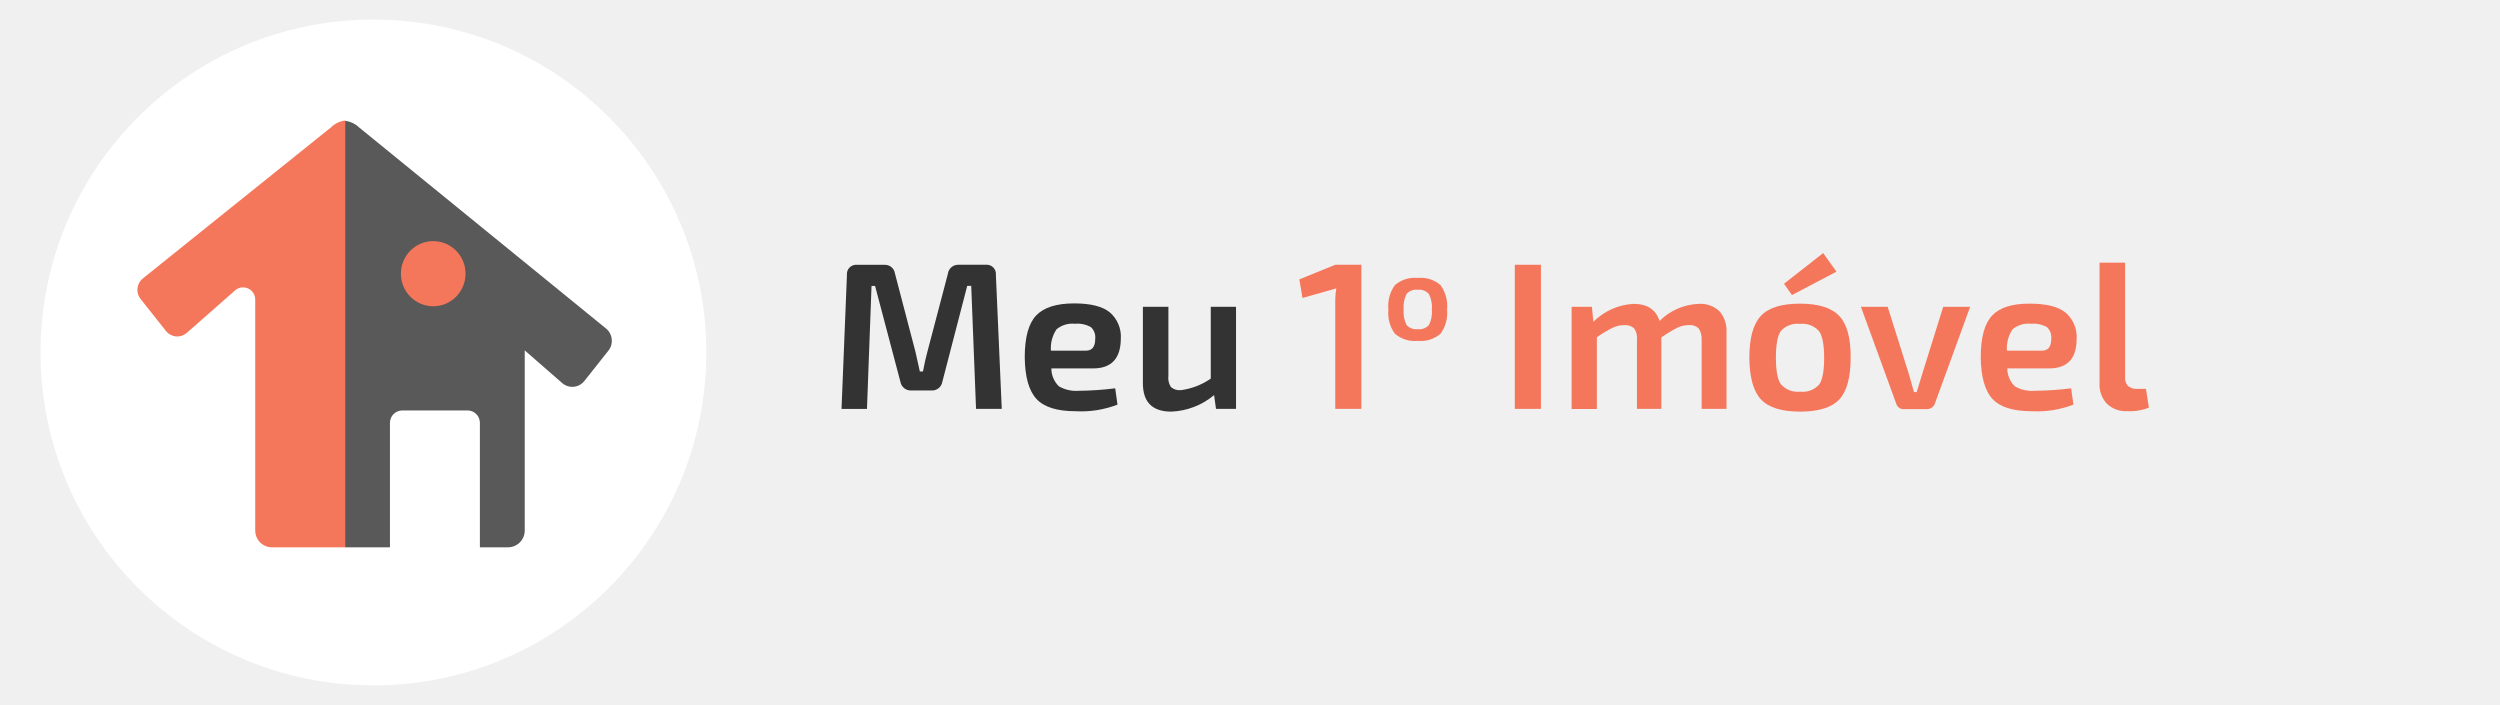
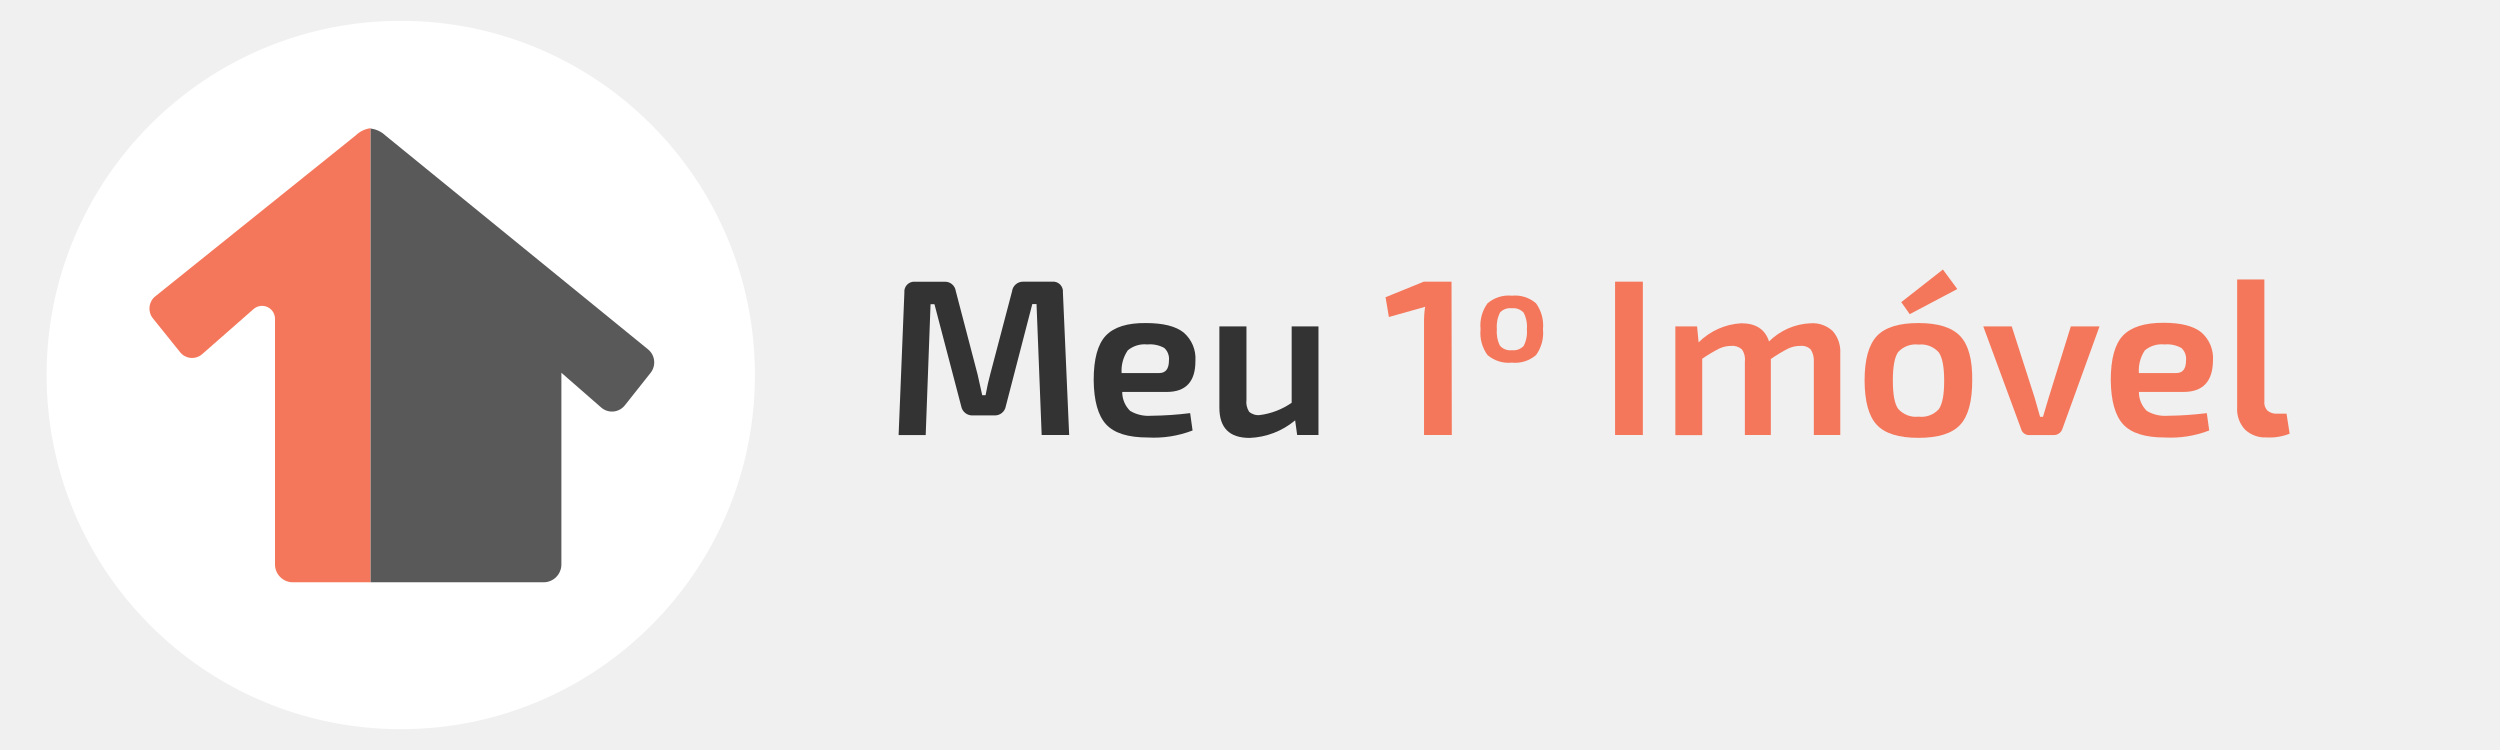
- <svg xmlns="http://www.w3.org/2000/svg" viewBox="0 0 383 108">
+ <svg xmlns="http://www.w3.org/2000/svg" viewBox="0 0 360 108">
  <defs>
-     <style>.a{fill:#fff;}.b{fill:#f5775b;}.c{fill:#595959;}.d{fill:#333;}</style>
+     <style>.cls-1{fill:#fff;}.cls-2{fill:#f5775b;}.cls-3{fill:#595959;}.cls-4{fill:#333;}</style>
  </defs>
-   <circle class="a" cx="57.21" cy="54" r="51" />
-   <path class="b" d="M52.87,83.85H41.66a2.57,2.57,0,0,1-2.56-2.58V45.92A1.86,1.86,0,0,0,36,44.5L28.61,51a2.2,2.2,0,0,1-3.18-.29l-3.9-4.91a2.25,2.25,0,0,1,.35-3.14L50.71,19.51a3.77,3.77,0,0,1,2.16-1.05V83.85Z" />
-   <path class="c" d="M92.82,50.31,55,19.51a3.75,3.75,0,0,0-2.13-1V83.85h6.87V64.79a1.9,1.9,0,0,1,1.89-1.91h10a1.9,1.9,0,0,1,1.89,1.91V83.85h4.31a2.57,2.57,0,0,0,2.56-2.58V53.68l5.73,5a2.36,2.36,0,0,0,3.41-.32l3.7-4.67A2.42,2.42,0,0,0,92.82,50.31Z" />
-   <ellipse class="b" cx="66.37" cy="41.93" rx="4.95" ry="4.99" />
-   <path class="d" d="M146.86,40.56H151a1.42,1.42,0,0,1,1.57,1.57l.9,20.51h-3.94l-.74-18.85h-.61l-3.81,14.69a1.59,1.59,0,0,1-1.66,1.34h-3.07a1.61,1.61,0,0,1-1.7-1.34L134.06,43.8h-.54l-.7,18.85h-3.9l.83-20.51a1.42,1.42,0,0,1,1.57-1.57h4.16a1.55,1.55,0,0,1,1.63,1.34l3.14,12q.06.22.67,3h.48q.35-1.86.67-3l3.14-11.94A1.59,1.59,0,0,1,146.86,40.56Z" />
-   <path class="d" d="M167.47,56.44h-6.4a3.79,3.79,0,0,0,1.15,2.74,5.19,5.19,0,0,0,3,.69,48.6,48.6,0,0,0,5.63-.38l.35,2.5A15.5,15.5,0,0,1,164.78,63q-4.26,0-6-1.89t-1.79-6.37q0-4.58,1.76-6.42t5.82-1.84q3.74,0,5.44,1.36a4.92,4.92,0,0,1,1.7,4.08Q171.66,56.44,167.47,56.44ZM161,53.72h5.38q1.41,0,1.41-1.82a2.12,2.12,0,0,0-.67-1.79,4.21,4.21,0,0,0-2.43-.51,3.78,3.78,0,0,0-2.83.85A5.18,5.18,0,0,0,161,53.72Z" />
-   <path class="d" d="M189.36,47V62.64h-3.07L186,60.53a10.87,10.87,0,0,1-6.56,2.53q-4.35,0-4.35-4.35V47H179V57.56a2.59,2.59,0,0,0,.38,1.73,2,2,0,0,0,1.54.48A10.34,10.34,0,0,0,185.49,58V47Z" />
-   <path class="b" d="M208.56,62.64h-4V46.36a13,13,0,0,1,.16-2.18l-5.18,1.47-.48-2.85,5.5-2.24h4Z" />
-   <path class="b" d="M217.21,42.58a4.58,4.58,0,0,1,3.48,1.1,5.46,5.46,0,0,1,1,3.73,5.42,5.42,0,0,1-1,3.72,4.61,4.61,0,0,1-3.48,1.09,4.67,4.67,0,0,1-3.51-1.09,5.39,5.39,0,0,1-1-3.72,5.42,5.42,0,0,1,1-3.73A4.65,4.65,0,0,1,217.21,42.58Zm0,1.81a2,2,0,0,0-1.72.63,4.45,4.45,0,0,0-.45,2.4,4.41,4.41,0,0,0,.45,2.38,2,2,0,0,0,1.72.63,2,2,0,0,0,1.69-.62,4.33,4.33,0,0,0,.46-2.38,4.37,4.37,0,0,0-.46-2.4A2,2,0,0,0,217.21,44.39Z" />
-   <path class="b" d="M236.07,62.64h-4V40.56h4Z" />
-   <path class="b" d="M243.88,47l.22,2.3a9.45,9.45,0,0,1,6.14-2.75q3.17,0,4,2.62a9,9,0,0,1,6-2.62,4.22,4.22,0,0,1,3.17,1.12,4.46,4.46,0,0,1,1.09,3.23V62.64h-3.81V52.05a2.9,2.9,0,0,0-.45-1.73,1.85,1.85,0,0,0-1.5-.51,4,4,0,0,0-1.74.38,21.49,21.49,0,0,0-2.48,1.5V62.64h-3.74V52.05a2.46,2.46,0,0,0-.43-1.74,2,2,0,0,0-1.52-.5,4.08,4.08,0,0,0-1.73.38,20.62,20.62,0,0,0-2.46,1.47v11h-3.87V47Z" />
-   <path class="b" d="M275.78,46.52q4.22,0,6,1.89t1.74,6.4q0,4.51-1.74,6.38t-6,1.87q-4.26,0-6-1.87T268,54.8q0-4.51,1.76-6.4T275.78,46.52Zm0,3.1a3.42,3.42,0,0,0-2.94,1.07q-.77,1.07-.77,4.11t.77,4.08A3.41,3.41,0,0,0,275.78,60a3.37,3.37,0,0,0,2.9-1.07q.78-1.07.78-4.08t-.78-4.11A3.38,3.38,0,0,0,275.78,49.62Zm5.57-8-6.82,3.58-1.22-1.73,6-4.7Z" />
-   <path class="b" d="M301.83,47l-5.38,14.75a1.3,1.3,0,0,1-1.31.93h-3.39a1.19,1.19,0,0,1-1.28-.93L285.09,47h4.1l3.26,10.34q.7,2.46.77,2.72h.42l.83-2.72L297.7,47Z" />
-   <path class="b" d="M313.92,56.44h-6.4a3.79,3.79,0,0,0,1.15,2.74,5.19,5.19,0,0,0,3,.69,48.6,48.6,0,0,0,5.63-.38l.35,2.5A15.5,15.5,0,0,1,311.24,63q-4.26,0-6-1.89t-1.79-6.37q0-4.58,1.76-6.42T311,46.52q3.74,0,5.44,1.36a4.92,4.92,0,0,1,1.7,4.08Q318.12,56.44,313.92,56.44Zm-6.46-2.72h5.38q1.41,0,1.41-1.82a2.12,2.12,0,0,0-.67-1.79,4.21,4.21,0,0,0-2.43-.51,3.78,3.78,0,0,0-2.83.85A5.18,5.18,0,0,0,307.46,53.72Z" />
-   <path class="b" d="M325.57,40.24v17.5a1.74,1.74,0,0,0,.43,1.38,2,2,0,0,0,1.42.45h1.34l.45,2.88a7.78,7.78,0,0,1-3.33.54,4.2,4.2,0,0,1-3.09-1.12,4.25,4.25,0,0,1-1.14-3.17V40.24Z" />
+   <g id="Layer_1" data-name="Layer 1">
+     <circle class="cls-1" cx="57.71" cy="54" r="51" />
+     <path class="cls-2" d="M53.37,83.85H42.16a2.57,2.57,0,0,1-2.56-2.58V45.92a1.86,1.86,0,0,0-3.08-1.42L29.11,51a2.2,2.2,0,0,1-3.18-.29L22,45.82a2.25,2.25,0,0,1,.35-3.14L51.21,19.51a3.77,3.77,0,0,1,2.16-1.05V83.85Z" />
+     <path class="cls-3" d="M93.32,50.31,55.5,19.51a3.75,3.75,0,0,0-2.13-1V83.85H78.28a2.57,2.57,0,0,0,2.56-2.58V53.68l5.73,5A2.36,2.36,0,0,0,90,58.34l3.7-4.67A2.42,2.42,0,0,0,93.32,50.31Z" />
+     <path class="cls-4" d="M147.36,40.56h4.13a1.42,1.42,0,0,1,1.57,1.57l.9,20.51H150l-.74-18.85h-.61l-3.81,14.69a1.59,1.59,0,0,1-1.66,1.34h-3.07a1.61,1.61,0,0,1-1.7-1.34L134.56,43.8H134l-.7,18.85h-3.9l.83-20.51a1.42,1.42,0,0,1,1.57-1.57H136a1.55,1.55,0,0,1,1.63,1.34l3.14,12q.06.22.67,3h.48q.35-1.86.67-3l3.14-11.94A1.59,1.59,0,0,1,147.36,40.56Z" />
+     <path class="cls-4" d="M168,56.44h-6.4a3.79,3.79,0,0,0,1.15,2.74,5.19,5.19,0,0,0,3,.69,48.6,48.6,0,0,0,5.63-.38l.35,2.5A15.5,15.5,0,0,1,165.28,63q-4.26,0-6-1.89t-1.79-6.37q0-4.58,1.76-6.42T165,46.52q3.74,0,5.44,1.36a4.92,4.92,0,0,1,1.7,4.08Q172.16,56.44,168,56.44Zm-6.46-2.72h5.38q1.41,0,1.41-1.82a2.12,2.12,0,0,0-.67-1.79,4.21,4.21,0,0,0-2.43-.51,3.78,3.78,0,0,0-2.83.85A5.18,5.18,0,0,0,161.51,53.72Z" />
+     <path class="cls-4" d="M189.86,47V62.64h-3.07l-.29-2.11a10.87,10.87,0,0,1-6.56,2.53q-4.35,0-4.35-4.35V47h3.9V57.56a2.59,2.59,0,0,0,.38,1.73,2,2,0,0,0,1.54.48A10.34,10.34,0,0,0,186,58V47Z" />
+     <path class="cls-2" d="M209.06,62.64h-4V46.36a13,13,0,0,1,.16-2.18L200,45.65l-.48-2.85,5.5-2.24h4Z" />
+     <path class="cls-2" d="M217.71,42.58a4.58,4.58,0,0,1,3.48,1.1,5.46,5.46,0,0,1,1,3.73,5.42,5.42,0,0,1-1,3.72,4.61,4.61,0,0,1-3.48,1.09,4.67,4.67,0,0,1-3.51-1.09,5.39,5.39,0,0,1-1-3.72,5.42,5.42,0,0,1,1-3.73A4.65,4.65,0,0,1,217.71,42.58Zm0,1.81A2,2,0,0,0,216,45a4.45,4.45,0,0,0-.45,2.4A4.41,4.41,0,0,0,216,49.8a2,2,0,0,0,1.72.63,2,2,0,0,0,1.69-.62,4.33,4.33,0,0,0,.46-2.38,4.37,4.37,0,0,0-.46-2.4A2,2,0,0,0,217.71,44.39Z" />
+     <path class="cls-2" d="M236.57,62.64h-4V40.56h4Z" />
+     <path class="cls-2" d="M244.38,47l.22,2.3a9.45,9.45,0,0,1,6.14-2.75q3.17,0,4,2.62a9,9,0,0,1,6-2.62,4.22,4.22,0,0,1,3.17,1.12A4.46,4.46,0,0,1,265,50.87V62.64h-3.81V52.05a2.9,2.9,0,0,0-.45-1.73,1.85,1.85,0,0,0-1.5-.51,4,4,0,0,0-1.74.38A21.49,21.49,0,0,0,255,51.7V62.64h-3.74V52.05a2.46,2.46,0,0,0-.43-1.74,2,2,0,0,0-1.52-.5,4.08,4.08,0,0,0-1.73.38,20.62,20.62,0,0,0-2.46,1.47v11h-3.87V47Z" />
+     <path class="cls-2" d="M276.28,46.52q4.22,0,6,1.89T284,54.8q0,4.51-1.74,6.38t-6,1.87q-4.26,0-6-1.87T268.5,54.8q0-4.51,1.76-6.4T276.28,46.52Zm0,3.1a3.42,3.42,0,0,0-2.94,1.07q-.77,1.07-.77,4.11t.77,4.08A3.41,3.41,0,0,0,276.28,60a3.37,3.37,0,0,0,2.9-1.07q.78-1.07.78-4.08t-.78-4.11A3.38,3.38,0,0,0,276.28,49.62Zm5.57-8L275,45.24l-1.22-1.73,6-4.7Z" />
+     <path class="cls-2" d="M302.33,47,297,61.72a1.3,1.3,0,0,1-1.31.93h-3.39a1.19,1.19,0,0,1-1.28-.93L285.59,47h4.1L293,57.3q.7,2.46.77,2.72h.42L295,57.3,298.2,47Z" />
+     <path class="cls-2" d="M314.42,56.44H308a3.79,3.79,0,0,0,1.15,2.74,5.19,5.19,0,0,0,3,.69,48.6,48.6,0,0,0,5.63-.38l.35,2.5A15.5,15.5,0,0,1,311.74,63q-4.26,0-6-1.89t-1.79-6.37q0-4.58,1.76-6.42t5.82-1.84q3.74,0,5.44,1.36a4.92,4.92,0,0,1,1.7,4.08Q318.62,56.44,314.42,56.44ZM308,53.72h5.38q1.41,0,1.41-1.82a2.12,2.12,0,0,0-.67-1.79,4.21,4.21,0,0,0-2.43-.51,3.78,3.78,0,0,0-2.83.85A5.18,5.18,0,0,0,308,53.72Z" />
+     <path class="cls-2" d="M326.07,40.24v17.5a1.74,1.74,0,0,0,.43,1.38,2,2,0,0,0,1.42.45h1.34l.45,2.88a7.78,7.78,0,0,1-3.33.54,4.2,4.2,0,0,1-3.09-1.12,4.25,4.25,0,0,1-1.14-3.17V40.24Z" />
+   </g>
</svg>
